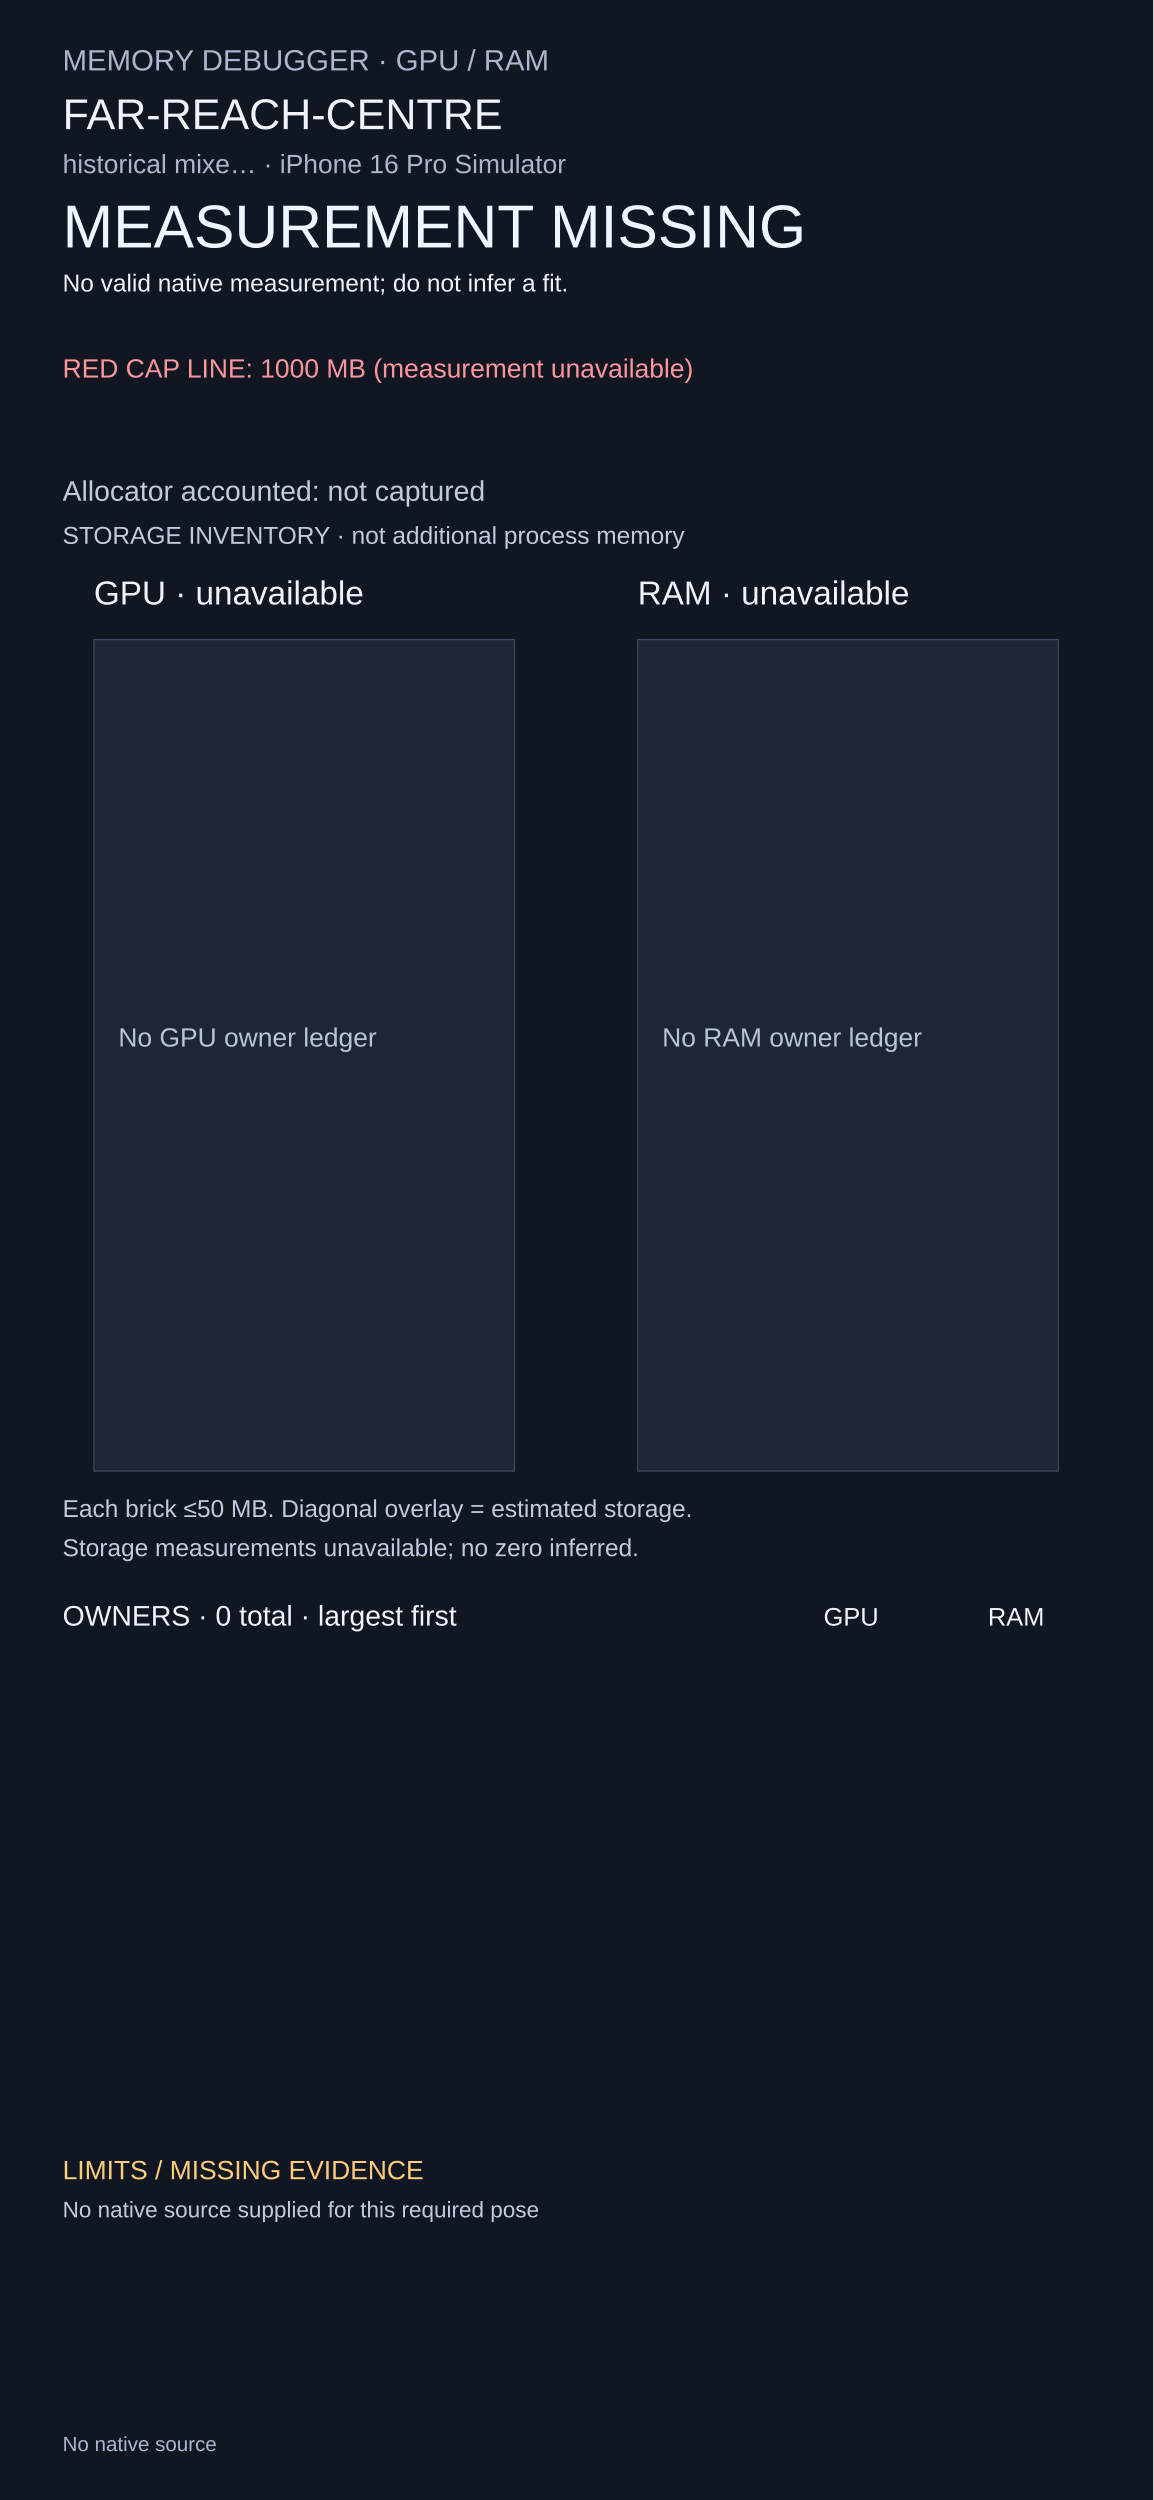
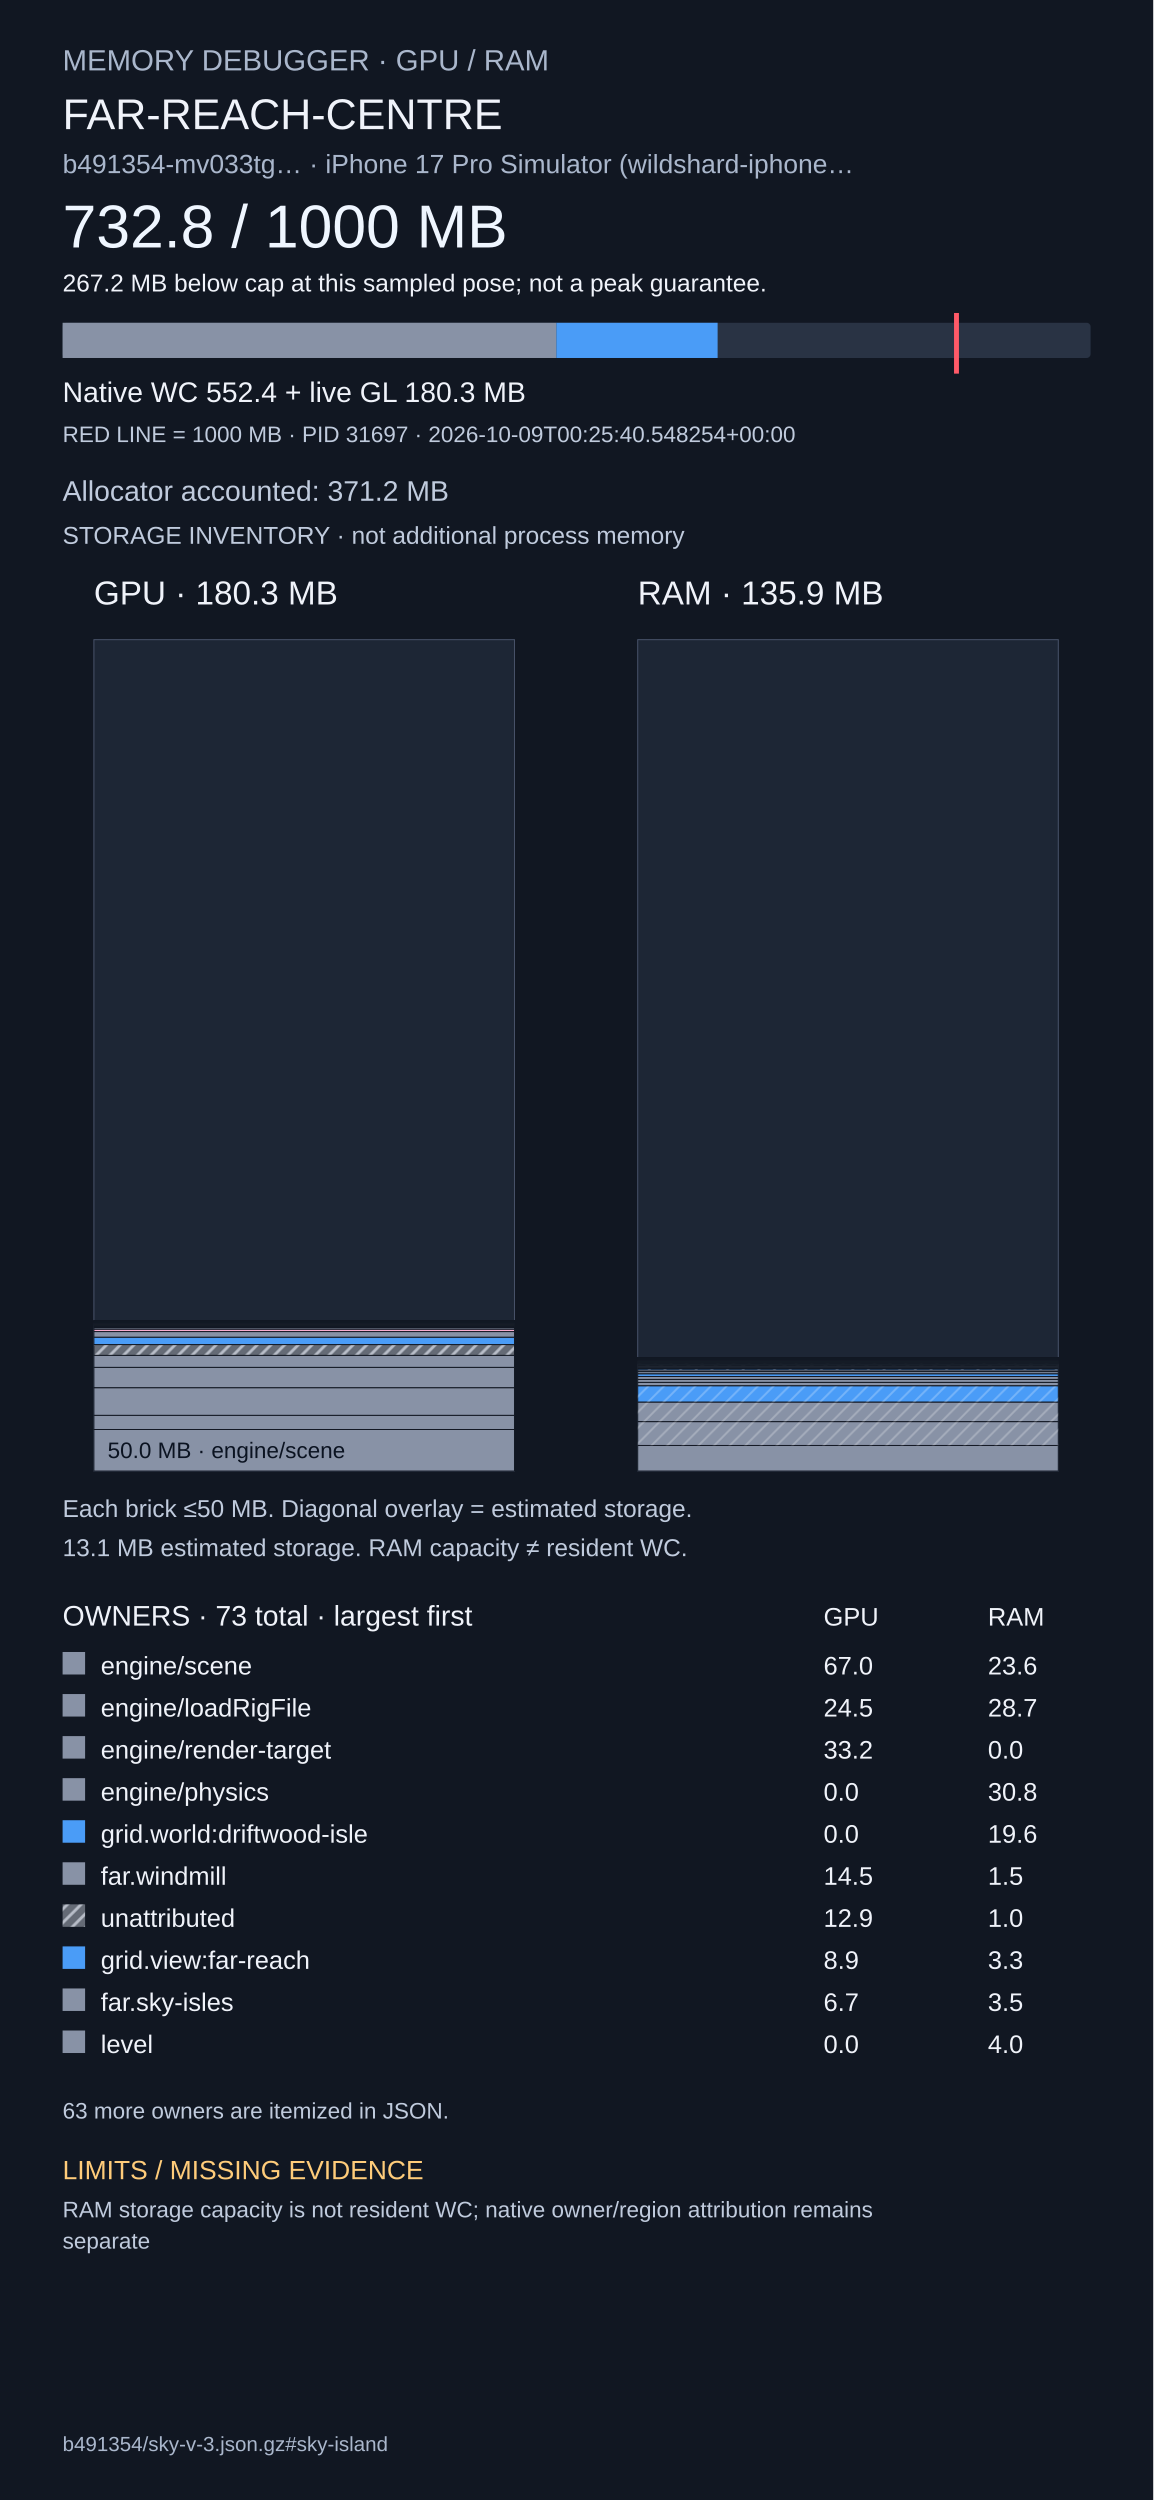
<svg xmlns="http://www.w3.org/2000/svg" width="1179" height="2556" viewBox="0 0 1179 2556">
  <defs>
    <pattern id="unknown" width="14" height="14" patternUnits="userSpaceOnUse">
      <rect width="14" height="14" fill="#656b76" />
      <path d="M-4 4L4-4M0 14L14 0M10 18L18 10" stroke="#b5bac5" stroke-width="3" />
    </pattern>
    <pattern id="estimated" width="16" height="16" patternUnits="userSpaceOnUse">
      <path d="M-4 4L4-4M0 16L16 0M12 20L20 12" stroke="#ffffff" stroke-opacity="0.24" stroke-width="2" />
    </pattern>
  </defs>
  <rect width="1179" height="2556" fill="#111722" />
  <g font-family="Arial, sans-serif" fill="#f0f3fa">
    <text x="64" y="72" font-size="30" fill="#aab7cc">MEMORY DEBUGGER · GPU / RAM</text>
    <text x="64" y="132" font-size="44" fill="#f0f3fa">FAR-REACH-CENTRE</text>
-     <text x="64" y="177" font-size="27" fill="#aab7cc">historical mixe… · iPhone 16 Pro Simulator</text>
-     <text x="64" y="253" font-size="62" fill="#eff6ff">MEASUREMENT MISSING</text>
-     <text x="64" y="298" font-size="25" fill="#f0f3fa">No valid native measurement; do not infer a fit.</text>
-     <text x="64" y="386" font-size="27" fill="#ff969c">RED CAP LINE: 1000 MB (measurement unavailable)</text>
-     <text x="64" y="512" font-size="29" fill="#c0cbdd">Allocator accounted: not captured</text>
+     <text x="64" y="177" font-size="27" fill="#aab7cc">b491354-mv033tg… · iPhone 17 Pro Simulator (wildshard-iphone…</text>
+     <text x="64" y="253" font-size="62" fill="#eff6ff">732.8 / 1000 MB</text>
+     <text x="64" y="298" font-size="25" fill="#f0f3fa">267.2 MB below cap at this sampled pose; not a peak guarantee.</text>
+     <rect x="64" y="330" width="1051" height="36" rx="4" fill="#293344" />
+     <rect x="64" y="330" width="504.867" height="36" fill="#8892a6" />
+     <rect x="568.867" y="330" width="164.822" height="36" fill="#4a9cf7" />
+     <path d="M977.913 320v62" stroke="#ff5a68" stroke-width="5" />
+     <text x="64" y="411" font-size="29" fill="#f0f3fa">Native WC 552.4 + live GL 180.3 MB</text>
+     <text x="64" y="452" font-size="23" fill="#c0cbdd">RED LINE = 1000 MB · PID 31697 · 2026-10-09T00:25:40.548254+00:00</text>
+     <text x="64" y="512" font-size="29" fill="#c0cbdd">Allocator accounted: 371.2 MB</text>
    <text x="64" y="556" font-size="25" fill="#c0cbdd">STORAGE INVENTORY · not additional process memory</text>
-     <text x="96" y="618" font-size="34" fill="#f0f3fa">GPU · unavailable</text>
-     <text x="652" y="618" font-size="34" fill="#f0f3fa">RAM · unavailable</text>
+     <text x="96" y="618" font-size="34" fill="#f0f3fa">GPU · 180.3 MB</text>
+     <text x="652" y="618" font-size="34" fill="#f0f3fa">RAM · 135.9 MB</text>
    <rect x="96" y="654" width="430" height="850" fill="#1d2635" stroke="#48536a" />
-     <text x="121" y="1070" font-size="27" fill="#b9c4d6">No GPU owner ledger</text>
+     <rect x="96" y="1461.5" width="430" height="42.5" fill="#8892a6" stroke="#111722" stroke-width="1" />
+     <text x="110" y="1490.75" font-size="23" fill="#0b1321">50.0 MB · engine/scene</text>
+     <rect x="96" y="1447.008" width="430" height="14.492" fill="#8892a6" stroke="#111722" stroke-width="1" />
+     <rect x="96" y="1418.768" width="430" height="28.24" fill="#8892a6" stroke="#111722" stroke-width="1" />
+     <rect x="96" y="1397.971" width="430" height="20.797" fill="#8892a6" stroke="#111722" stroke-width="1" />
+     <rect x="96" y="1385.68" width="430" height="12.292" fill="#8892a6" stroke="#111722" stroke-width="1" />
+     <rect x="96" y="1374.687" width="430" height="10.993" fill="url(#unknown)" stroke="#111722" stroke-width="1" />
+     <rect x="96" y="1367.103" width="430" height="7.584" fill="#4a9cf7" stroke="#111722" stroke-width="1" />
+     <rect x="96" y="1361.393" width="430" height="5.71" fill="#8892a6" stroke="#111722" stroke-width="1" />
+     <rect x="96" y="1358.889" width="430" height="2.503" fill="#f9add0" stroke="#111722" stroke-width="1" />
+     <rect x="96" y="1357.337" width="430" height="1.552" fill="#8892a6" stroke="#111722" stroke-width="1" />
+     <rect x="96" y="1356.685" width="430" height="0.653" fill="#8892a6" stroke="#111722" stroke-width="1" />
+     <rect x="96" y="1356.177" width="430" height="0.507" fill="#8892a6" stroke="#111722" stroke-width="1" />
+     <rect x="96" y="1355.679" width="430" height="0.498" fill="#8892a6" stroke="#111722" stroke-width="1" />
+     <rect x="96" y="1355.211" width="430" height="0.468" fill="#8892a6" stroke="#111722" stroke-width="1" />
+     <rect x="96" y="1354.754" width="430" height="0.457" fill="#8892a6" stroke="#111722" stroke-width="1" />
+     <rect x="96" y="1354.313" width="430" height="0.441" fill="#8892a6" stroke="#111722" stroke-width="1" />
+     <rect x="96" y="1353.924" width="430" height="0.389" fill="#8892a6" stroke="#111722" stroke-width="1" />
+     <rect x="96" y="1353.559" width="430" height="0.365" fill="#8892a6" stroke="#111722" stroke-width="1" />
+     <rect x="96" y="1353.199" width="430" height="0.36" fill="#8892a6" stroke="#111722" stroke-width="1" />
+     <rect x="96" y="1352.845" width="430" height="0.354" fill="#8892a6" stroke="#111722" stroke-width="1" />
+     <rect x="96" y="1352.509" width="430" height="0.336" fill="#8892a6" stroke="#111722" stroke-width="1" />
+     <rect x="96" y="1352.281" width="430" height="0.228" fill="#8892a6" stroke="#111722" stroke-width="1" />
+     <rect x="96" y="1352.073" width="430" height="0.208" fill="#8892a6" stroke="#111722" stroke-width="1" />
+     <rect x="96" y="1351.979" width="430" height="0.094" fill="#8892a6" stroke="#111722" stroke-width="1" />
+     <rect x="96" y="1351.885" width="430" height="0.094" fill="#8892a6" stroke="#111722" stroke-width="1" />
+     <rect x="96" y="1351.791" width="430" height="0.094" fill="#8892a6" stroke="#111722" stroke-width="1" />
+     <rect x="96" y="1351.697" width="430" height="0.094" fill="#8892a6" stroke="#111722" stroke-width="1" />
+     <rect x="96" y="1351.603" width="430" height="0.094" fill="#8892a6" stroke="#111722" stroke-width="1" />
+     <rect x="96" y="1351.509" width="430" height="0.094" fill="#8892a6" stroke="#111722" stroke-width="1" />
+     <rect x="96" y="1351.415" width="430" height="0.094" fill="#8892a6" stroke="#111722" stroke-width="1" />
+     <rect x="96" y="1351.321" width="430" height="0.094" fill="#8892a6" stroke="#111722" stroke-width="1" />
+     <rect x="96" y="1351.227" width="430" height="0.094" fill="#8892a6" stroke="#111722" stroke-width="1" />
+     <rect x="96" y="1351.133" width="430" height="0.094" fill="#8892a6" stroke="#111722" stroke-width="1" />
+     <rect x="96" y="1351.041" width="430" height="0.091" fill="#8892a6" stroke="#111722" stroke-width="1" />
+     <rect x="96" y="1350.96" width="430" height="0.081" fill="#8892a6" stroke="#111722" stroke-width="1" />
+     <rect x="96" y="1350.878" width="430" height="0.081" fill="#8892a6" stroke="#111722" stroke-width="1" />
+     <rect x="96" y="1350.797" width="430" height="0.081" fill="#8892a6" stroke="#111722" stroke-width="1" />
+     <rect x="96" y="1350.78" width="430" height="0.017" fill="#8892a6" stroke="#111722" stroke-width="1" />
+     <rect x="96" y="1350.762" width="430" height="0.017" fill="#8892a6" stroke="#111722" stroke-width="1" />
+     <rect x="96" y="1350.749" width="430" height="0.013" fill="#4a9cf7" stroke="#111722" stroke-width="1" />
+     <rect x="96" y="1350.738" width="430" height="0.011" fill="#8892a6" stroke="#111722" stroke-width="1" />
+     <rect x="96" y="1350.729" width="430" height="0.008" fill="#8892a6" stroke="#111722" stroke-width="1" />
+     <rect x="96" y="1350.721" width="430" height="0.008" fill="#8892a6" stroke="#111722" stroke-width="1" />
+     <rect x="96" y="1350.713" width="430" height="0.008" fill="#8892a6" stroke="#111722" stroke-width="1" />
+     <rect x="96" y="1350.709" width="430" height="0.004" fill="#8892a6" stroke="#111722" stroke-width="1" />
+     <rect x="96" y="1350.707" width="430" height="0.002" fill="#8892a6" stroke="#111722" stroke-width="1" />
+     <rect x="96" y="1350.706" width="430" height="0.001" fill="#4a9cf7" stroke="#111722" stroke-width="1" />
+     <rect x="96" y="1350.705" width="430" height="0.001" fill="#8892a6" stroke="#111722" stroke-width="1" />
+     <rect x="96" y="1350.704" width="430" height="0.001" fill="#8892a6" stroke="#111722" stroke-width="1" />
+     <rect x="96" y="1350.704" width="430" height="0" fill="#8892a6" stroke="#111722" stroke-width="1" />
+     <rect x="96" y="1350.704" width="430" height="0" fill="#8892a6" stroke="#111722" stroke-width="1" />
    <rect x="652" y="654" width="430" height="850" fill="#1d2635" stroke="#48536a" />
-     <text x="677" y="1070" font-size="27" fill="#b9c4d6">No RAM owner ledger</text>
+     <rect x="652" y="1477.818" width="430" height="26.182" fill="#8892a6" stroke="#111722" stroke-width="1" />
+     <rect x="652" y="1453.456" width="430" height="24.362" fill="#8892a6" stroke="#111722" stroke-width="1" />
+     <rect x="652" y="1453.456" width="430" height="24.362" fill="url(#estimated)" />
+     <rect x="652" y="1433.411" width="430" height="20.045" fill="#8892a6" stroke="#111722" stroke-width="1" />
+     <rect x="652" y="1433.411" width="430" height="20.045" fill="url(#estimated)" />
+     <rect x="652" y="1416.757" width="430" height="16.654" fill="#4a9cf7" stroke="#111722" stroke-width="1" />
+     <rect x="652" y="1416.757" width="430" height="16.654" fill="url(#estimated)" />
+     <rect x="652" y="1413.326" width="430" height="3.431" fill="#8892a6" stroke="#111722" stroke-width="1" />
+     <rect x="652" y="1410.289" width="430" height="3.037" fill="#8892a6" stroke="#111722" stroke-width="1" />
+     <rect x="652" y="1407.305" width="430" height="2.984" fill="#8892a6" stroke="#111722" stroke-width="1" />
+     <rect x="652" y="1404.529" width="430" height="2.776" fill="#4a9cf7" stroke="#111722" stroke-width="1" />
+     <rect x="652" y="1402.313" width="430" height="2.216" fill="#8892a6" stroke="#111722" stroke-width="1" />
+     <rect x="652" y="1400.481" width="430" height="1.832" fill="#8892a6" stroke="#111722" stroke-width="1" />
+     <rect x="652" y="1399.188" width="430" height="1.293" fill="#4a9cf7" stroke="#111722" stroke-width="1" />
+     <rect x="652" y="1399.188" width="430" height="1.293" fill="url(#estimated)" />
+     <rect x="652" y="1397.937" width="430" height="1.251" fill="#8892a6" stroke="#111722" stroke-width="1" />
+     <rect x="652" y="1396.753" width="430" height="1.184" fill="#8892a6" stroke="#111722" stroke-width="1" />
+     <rect x="652" y="1395.748" width="430" height="1.005" fill="#8892a6" stroke="#111722" stroke-width="1" />
+     <rect x="652" y="1394.857" width="430" height="0.891" fill="url(#unknown)" stroke="#111722" stroke-width="1" />
+     <rect x="652" y="1394.081" width="430" height="0.776" fill="#8892a6" stroke="#111722" stroke-width="1" />
+     <rect x="652" y="1393.596" width="430" height="0.486" fill="#8892a6" stroke="#111722" stroke-width="1" />
+     <rect x="652" y="1393.15" width="430" height="0.446" fill="#8892a6" stroke="#111722" stroke-width="1" />
+     <rect x="652" y="1393.15" width="430" height="0.446" fill="url(#estimated)" />
+     <rect x="652" y="1392.776" width="430" height="0.374" fill="#8892a6" stroke="#111722" stroke-width="1" />
+     <rect x="652" y="1392.429" width="430" height="0.347" fill="#8892a6" stroke="#111722" stroke-width="1" />
+     <rect x="652" y="1392.137" width="430" height="0.292" fill="#f9add0" stroke="#111722" stroke-width="1" />
+     <rect x="652" y="1391.846" width="430" height="0.291" fill="#8892a6" stroke="#111722" stroke-width="1" />
+     <rect x="652" y="1391.601" width="430" height="0.245" fill="#8892a6" stroke="#111722" stroke-width="1" />
+     <rect x="652" y="1391.366" width="430" height="0.235" fill="#8892a6" stroke="#111722" stroke-width="1" />
+     <rect x="652" y="1391.146" width="430" height="0.22" fill="#8892a6" stroke="#111722" stroke-width="1" />
+     <rect x="652" y="1390.931" width="430" height="0.216" fill="#8892a6" stroke="#111722" stroke-width="1" />
+     <rect x="652" y="1390.721" width="430" height="0.21" fill="#8892a6" stroke="#111722" stroke-width="1" />
+     <rect x="652" y="1390.525" width="430" height="0.196" fill="#8892a6" stroke="#111722" stroke-width="1" />
+     <rect x="652" y="1390.335" width="430" height="0.189" fill="#8892a6" stroke="#111722" stroke-width="1" />
+     <rect x="652" y="1390.155" width="430" height="0.18" fill="#8892a6" stroke="#111722" stroke-width="1" />
+     <rect x="652" y="1389.977" width="430" height="0.178" fill="#8892a6" stroke="#111722" stroke-width="1" />
+     <rect x="652" y="1389.8" width="430" height="0.176" fill="#8892a6" stroke="#111722" stroke-width="1" />
+     <rect x="652" y="1389.633" width="430" height="0.167" fill="#8892a6" stroke="#111722" stroke-width="1" />
+     <rect x="652" y="1389.497" width="430" height="0.136" fill="#8892a6" stroke="#111722" stroke-width="1" />
+     <rect x="652" y="1389.403" width="430" height="0.094" fill="#8892a6" stroke="#111722" stroke-width="1" />
+     <rect x="652" y="1389.309" width="430" height="0.094" fill="#8892a6" stroke="#111722" stroke-width="1" />
+     <rect x="652" y="1389.255" width="430" height="0.054" fill="#8892a6" stroke="#111722" stroke-width="1" />
+     <rect x="652" y="1389.205" width="430" height="0.05" fill="#8892a6" stroke="#111722" stroke-width="1" />
+     <rect x="652" y="1389.158" width="430" height="0.047" fill="#8892a6" stroke="#111722" stroke-width="1" />
+     <rect x="652" y="1389.112" width="430" height="0.047" fill="#8892a6" stroke="#111722" stroke-width="1" />
+     <rect x="652" y="1389.065" width="430" height="0.047" fill="#8892a6" stroke="#111722" stroke-width="1" />
+     <rect x="652" y="1389.019" width="430" height="0.047" fill="#8892a6" stroke="#111722" stroke-width="1" />
+     <rect x="652" y="1388.972" width="430" height="0.047" fill="#8892a6" stroke="#111722" stroke-width="1" />
+     <rect x="652" y="1388.926" width="430" height="0.047" fill="#8892a6" stroke="#111722" stroke-width="1" />
+     <rect x="652" y="1388.879" width="430" height="0.047" fill="#8892a6" stroke="#111722" stroke-width="1" />
+     <rect x="652" y="1388.833" width="430" height="0.047" fill="#8892a6" stroke="#111722" stroke-width="1" />
+     <rect x="652" y="1388.786" width="430" height="0.047" fill="#8892a6" stroke="#111722" stroke-width="1" />
+     <rect x="652" y="1388.74" width="430" height="0.047" fill="#8892a6" stroke="#111722" stroke-width="1" />
+     <rect x="652" y="1388.702" width="430" height="0.038" fill="#8892a6" stroke="#111722" stroke-width="1" />
+     <rect x="652" y="1388.669" width="430" height="0.033" fill="#8892a6" stroke="#111722" stroke-width="1" />
+     <rect x="652" y="1388.642" width="430" height="0.027" fill="#8892a6" stroke="#111722" stroke-width="1" />
+     <rect x="652" y="1388.614" width="430" height="0.027" fill="#8892a6" stroke="#111722" stroke-width="1" />
+     <rect x="652" y="1388.587" width="430" height="0.027" fill="#8892a6" stroke="#111722" stroke-width="1" />
+     <rect x="652" y="1388.563" width="430" height="0.025" fill="#fbbb2d" stroke="#111722" stroke-width="1" />
+     <rect x="652" y="1388.539" width="430" height="0.024" fill="#8892a6" stroke="#111722" stroke-width="1" />
+     <rect x="652" y="1388.528" width="430" height="0.011" fill="#8892a6" stroke="#111722" stroke-width="1" />
+     <rect x="652" y="1388.52" width="430" height="0.009" fill="#8892a6" stroke="#111722" stroke-width="1" />
+     <rect x="652" y="1388.511" width="430" height="0.009" fill="#8892a6" stroke="#111722" stroke-width="1" />
+     <rect x="652" y="1388.507" width="430" height="0.004" fill="#4a9cf7" stroke="#111722" stroke-width="1" />
+     <rect x="652" y="1388.507" width="430" height="0.004" fill="url(#estimated)" />
+     <rect x="652" y="1388.503" width="430" height="0.004" fill="#8892a6" stroke="#111722" stroke-width="1" />
+     <rect x="652" y="1388.499" width="430" height="0.004" fill="#8892a6" stroke="#111722" stroke-width="1" />
+     <rect x="652" y="1388.496" width="430" height="0.004" fill="#8892a6" stroke="#111722" stroke-width="1" />
+     <rect x="652" y="1388.494" width="430" height="0.002" fill="#8892a6" stroke="#111722" stroke-width="1" />
+     <rect x="652" y="1388.491" width="430" height="0.002" fill="#8892a6" stroke="#111722" stroke-width="1" />
+     <rect x="652" y="1388.489" width="430" height="0.002" fill="#8892a6" stroke="#111722" stroke-width="1" />
+     <rect x="652" y="1388.488" width="430" height="0.002" fill="#8892a6" stroke="#111722" stroke-width="1" />
+     <rect x="652" y="1388.486" width="430" height="0.001" fill="#8892a6" stroke="#111722" stroke-width="1" />
+     <rect x="652" y="1388.485" width="430" height="0.001" fill="#8892a6" stroke="#111722" stroke-width="1" />
+     <rect x="652" y="1388.485" width="430" height="0.001" fill="#8892a6" stroke="#111722" stroke-width="1" />
+     <rect x="652" y="1388.484" width="430" height="0" fill="#8892a6" stroke="#111722" stroke-width="1" />
+     <rect x="652" y="1388.484" width="430" height="0" fill="#8892a6" stroke="#111722" stroke-width="1" />
    <text x="64" y="1551" font-size="25" fill="#c0cbdd">Each brick ≤50 MB. Diagonal overlay = estimated storage.</text>
-     <text x="64" y="1591" font-size="25" fill="#c0cbdd">Storage measurements unavailable; no zero inferred.</text>
-     <text x="64" y="1662" font-size="29" fill="#f0f3fa">OWNERS · 0 total · largest first</text>
+     <text x="64" y="1591" font-size="25" fill="#c0cbdd">13.1 MB estimated storage. RAM capacity ≠ resident WC.</text>
+     <text x="64" y="1662" font-size="29" fill="#f0f3fa">OWNERS · 73 total · largest first</text>
    <text x="842" y="1662" font-size="26" fill="#f0f3fa">GPU</text>
    <text x="1010" y="1662" font-size="26" fill="#f0f3fa">RAM</text>
+     <rect x="64" y="1689" width="23" height="23" fill="#8892a6" />
+     <text x="103" y="1712" font-size="26" fill="#f0f3fa">engine/scene</text>
+     <text x="842" y="1712" font-size="26" fill="#f0f3fa">67.0</text>
+     <text x="1010" y="1712" font-size="26" fill="#f0f3fa">23.6</text>
+     <rect x="64" y="1732" width="23" height="23" fill="#8892a6" />
+     <text x="103" y="1755" font-size="26" fill="#f0f3fa">engine/loadRigFile</text>
+     <text x="842" y="1755" font-size="26" fill="#f0f3fa">24.5</text>
+     <text x="1010" y="1755" font-size="26" fill="#f0f3fa">28.7</text>
+     <rect x="64" y="1775" width="23" height="23" fill="#8892a6" />
+     <text x="103" y="1798" font-size="26" fill="#f0f3fa">engine/render-target</text>
+     <text x="842" y="1798" font-size="26" fill="#f0f3fa">33.2</text>
+     <text x="1010" y="1798" font-size="26" fill="#f0f3fa">0.0</text>
+     <rect x="64" y="1818" width="23" height="23" fill="#8892a6" />
+     <text x="103" y="1841" font-size="26" fill="#f0f3fa">engine/physics</text>
+     <text x="842" y="1841" font-size="26" fill="#f0f3fa">0.0</text>
+     <text x="1010" y="1841" font-size="26" fill="#f0f3fa">30.8</text>
+     <rect x="64" y="1861" width="23" height="23" fill="#4a9cf7" />
+     <text x="103" y="1884" font-size="26" fill="#f0f3fa">grid.world:driftwood-isle</text>
+     <text x="842" y="1884" font-size="26" fill="#f0f3fa">0.0</text>
+     <text x="1010" y="1884" font-size="26" fill="#f0f3fa">19.6</text>
+     <rect x="64" y="1904" width="23" height="23" fill="#8892a6" />
+     <text x="103" y="1927" font-size="26" fill="#f0f3fa">far.windmill</text>
+     <text x="842" y="1927" font-size="26" fill="#f0f3fa">14.5</text>
+     <text x="1010" y="1927" font-size="26" fill="#f0f3fa">1.5</text>
+     <rect x="64" y="1947" width="23" height="23" fill="url(#unknown)" />
+     <text x="103" y="1970" font-size="26" fill="#f0f3fa">unattributed</text>
+     <text x="842" y="1970" font-size="26" fill="#f0f3fa">12.9</text>
+     <text x="1010" y="1970" font-size="26" fill="#f0f3fa">1.0</text>
+     <rect x="64" y="1990" width="23" height="23" fill="#4a9cf7" />
+     <text x="103" y="2013" font-size="26" fill="#f0f3fa">grid.view:far-reach</text>
+     <text x="842" y="2013" font-size="26" fill="#f0f3fa">8.9</text>
+     <text x="1010" y="2013" font-size="26" fill="#f0f3fa">3.3</text>
+     <rect x="64" y="2033" width="23" height="23" fill="#8892a6" />
+     <text x="103" y="2056" font-size="26" fill="#f0f3fa">far.sky-isles</text>
+     <text x="842" y="2056" font-size="26" fill="#f0f3fa">6.7</text>
+     <text x="1010" y="2056" font-size="26" fill="#f0f3fa">3.5</text>
+     <rect x="64" y="2076" width="23" height="23" fill="#8892a6" />
+     <text x="103" y="2099" font-size="26" fill="#f0f3fa">level</text>
+     <text x="842" y="2099" font-size="26" fill="#f0f3fa">0.0</text>
+     <text x="1010" y="2099" font-size="26" fill="#f0f3fa">4.0</text>
+     <text x="64" y="2166" font-size="23" fill="#c0cbdd">63 more owners are itemized in JSON.</text>
    <text x="64" y="2228" font-size="27" fill="#ffcc7a">LIMITS / MISSING EVIDENCE</text>
-     <text x="64" y="2267" font-size="23" fill="#c0cbdd">No native source supplied for this required pose</text>
-     <text x="64" y="2506" font-size="21" fill="#aab7cc">No native source</text>
+     <text x="64" y="2267" font-size="23" fill="#c0cbdd">RAM storage capacity is not resident WC; native owner/region attribution remains</text>
+     <text x="64" y="2299" font-size="23" fill="#c0cbdd">separate</text>
+     <text x="64" y="2506" font-size="21" fill="#aab7cc">b491354/sky-v-3.json.gz#sky-island</text>
  </g>
</svg>
